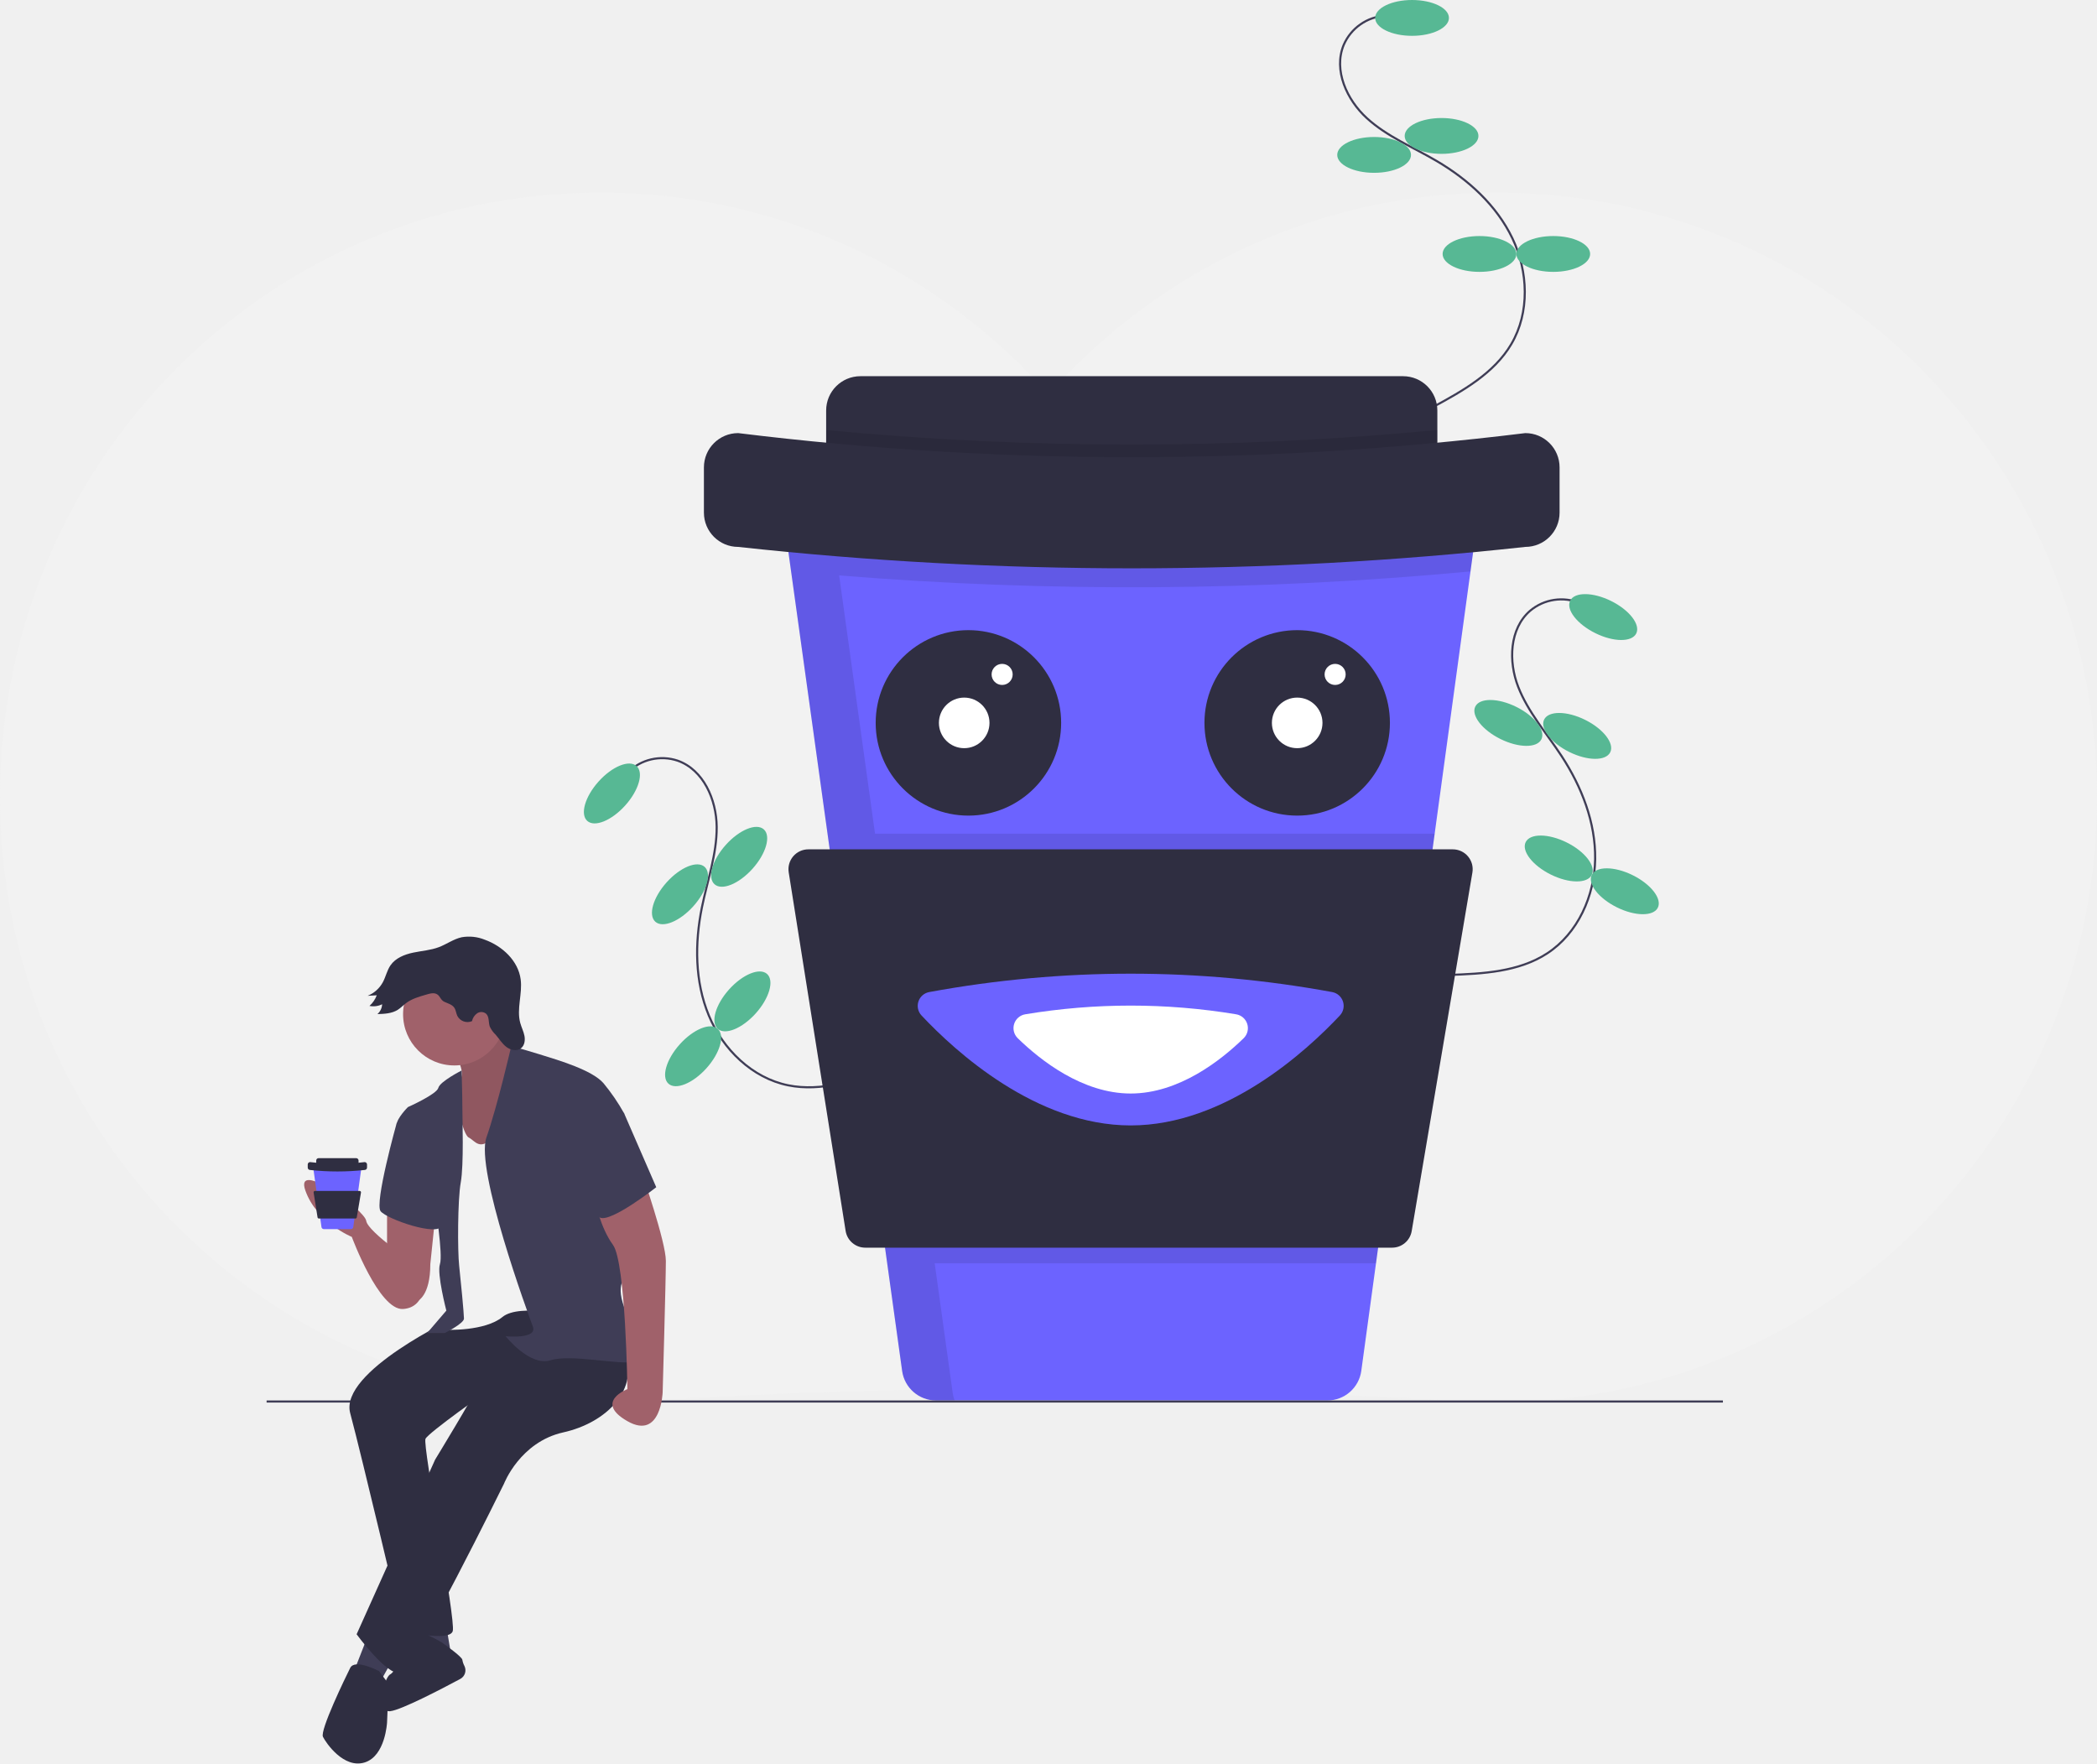
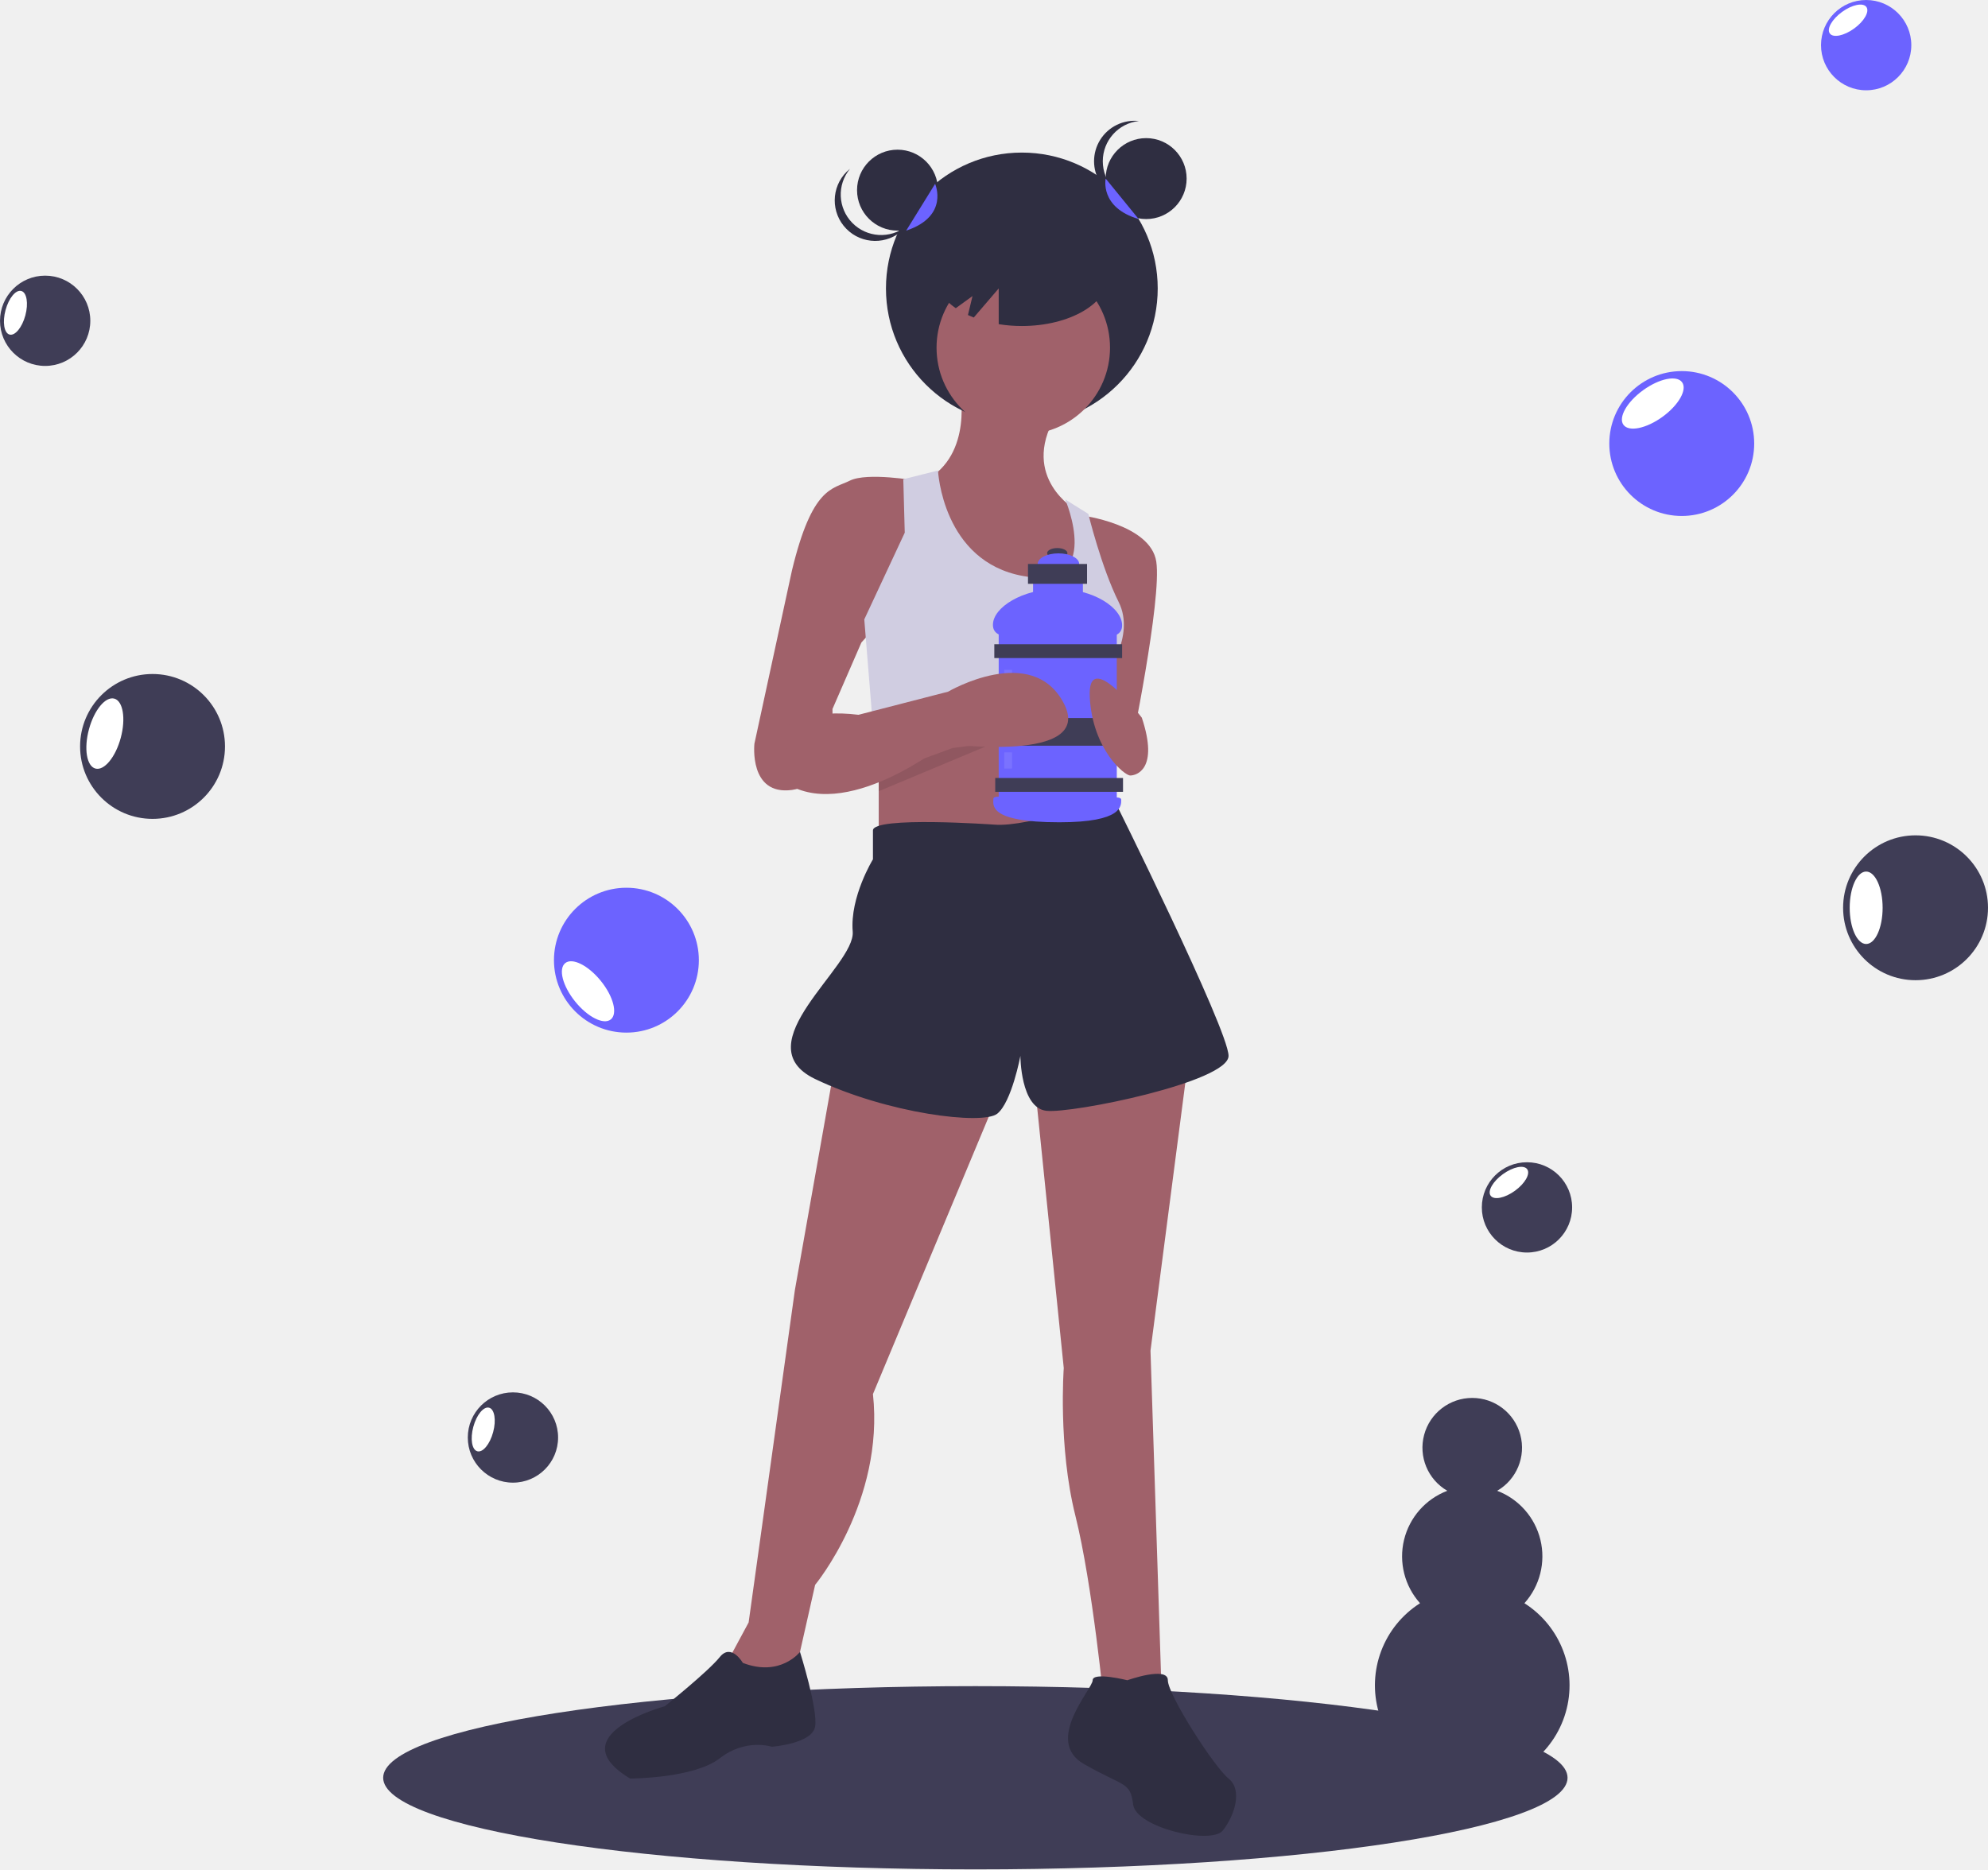
- <svg xmlns="http://www.w3.org/2000/svg" id="b49f4f68-d79e-4476-a14b-b3f27440c724" data-name="Layer 1" width="995.001" height="836.749" viewBox="0 0 995.001 836.749">
-   <path d="M813.829,123.003C728.844,122.613,652.462,159.695,600,218.773c-52.462-59.078-128.844-96.16-213.829-95.77C226.586,123.736,99.4,255.113,102.557,415.789,105.618,571.622,232.02,697,387.5,697q9.048,0,17.96-.561a3110.914,3110.914,0,0,1,389.08,0q8.909.558,17.96.561c155.48,0,281.881-125.378,284.943-281.211C1100.6,255.114,973.414,123.736,813.829,123.003Z" transform="translate(-102.4993 -31.62564)" fill="#f2f2f2" />
-   <path d="M759.881,39.083a22.982,22.982,0,0,0-19.81,13.851c-4.954,11.974,1.424,26.039,10.999,34.77s21.874,13.722,33.048,20.282c15.01,8.811,28.497,21.043,36.007,36.744s8.309,35.15-.519,50.15c-8.194,13.922-23.093,22.255-37.302,29.94" transform="translate(-102.4993 -31.62564)" fill="none" stroke="#3f3d56" stroke-miterlimit="10" />
-   <ellipse cx="670.001" cy="8.5" rx="17.5" ry="8.5" fill="#57b894" />
-   <ellipse cx="684.001" cy="64.5" rx="17.5" ry="8.5" fill="#57b894" />
-   <ellipse cx="652.001" cy="73.5" rx="17.5" ry="8.5" fill="#57b894" />
-   <ellipse cx="702.001" cy="120.5" rx="17.5" ry="8.5" fill="#57b894" />
-   <ellipse cx="737.001" cy="120.5" rx="17.5" ry="8.5" fill="#57b894" />
-   <path d="M852.361,317.873a22.982,22.982,0,0,0-23.902,3.605c-9.759,8.525-10.295,23.959-5.598,36.036s13.497,22.013,20.592,32.856c9.53,14.564,16.177,31.515,15.927,48.918s-8.177,35.181-22.751,44.695c-13.527,8.831-30.577,9.674-46.721,10.244" transform="translate(-102.4993 -31.62564)" fill="none" stroke="#3f3d56" stroke-miterlimit="10" />
-   <ellipse cx="863.202" cy="324.415" rx="8.5" ry="17.5" transform="translate(86.47962 921.9046) rotate(-63.61541)" fill="#57b894" />
-   <ellipse cx="850.858" cy="380.803" rx="8.5" ry="17.5" transform="translate(29.10678 942.1756) rotate(-63.61541)" fill="#57b894" />
-   <ellipse cx="818.191" cy="374.645" rx="8.5" ry="17.5" transform="translate(16.47393 909.4907) rotate(-63.61541)" fill="#57b894" />
-   <ellipse cx="842.096" cy="438.969" rx="8.5" ry="17.5" transform="translate(-27.86756 966.6443) rotate(-63.61541)" fill="#57b894" />
-   <ellipse cx="873.451" cy="454.522" rx="8.5" ry="17.5" transform="translate(-24.38063 1003.374) rotate(-63.61541)" fill="#57b894" />
-   <path d="M400.503,398.035a22.982,22.982,0,0,1,23.543-5.478c12.217,4.318,18.417,18.463,18.512,31.42s-4.412,25.442-7.001,38.139c-3.478,17.054-3.394,35.261,3.266,51.341s20.593,29.673,37.65,33.132c15.832,3.21,31.988-2.303,47.202-7.736" transform="translate(-102.4993 -31.62564)" fill="none" stroke="#3f3d56" stroke-miterlimit="10" />
-   <ellipse cx="392.844" cy="408.118" rx="17.5" ry="8.5" transform="translate(-275.7902 395.9378) rotate(-48.05964)" fill="#57b894" />
-   <ellipse cx="425.143" cy="455.96" rx="17.5" ry="8.5" transform="translate(-300.6654 435.8289) rotate(-48.05964)" fill="#57b894" />
-   <ellipse cx="453.225" cy="438.172" rx="17.5" ry="8.5" transform="translate(-278.121 450.8182) rotate(-48.05964)" fill="#57b894" />
-   <ellipse cx="454.767" cy="506.777" rx="17.5" ry="8.5" transform="translate(-328.6405 474.7181) rotate(-48.05964)" fill="#57b894" />
-   <ellipse cx="431.375" cy="532.812" rx="17.5" ry="8.5" transform="translate(-355.7639 465.9519) rotate(-48.05964)" fill="#57b894" />
-   <path d="M802.98,282.586l-2.75,20.17-17,124.46-27.84,203.82-6.97,51.03a16.255,16.255,0,0,1-16.11,14.06H546.66a16.26,16.26,0,0,1-16.11-14.02l-7.09-51.07-28.31-203.82-17.3-124.55-2.78-20.04a16.255,16.255,0,0,1,16.1-18.5h295.7A16.266,16.266,0,0,1,802.98,282.586Z" transform="translate(-102.4993 -31.62564)" fill="#6c63ff" />
-   <rect x="392.001" y="178.5" width="290" height="54" rx="16.26" fill="#2f2e41" />
-   <path d="M784.5,235.646v12.22a16.26,16.26,0,0,1-16.26,16.26H510.76a16.26,16.26,0,0,1-16.26-16.26v-12.19A1527,1527,0,0,0,784.5,235.646Z" transform="translate(-102.4993 -31.62564)" opacity="0.1" />
-   <circle cx="459.501" cy="343" r="44" fill="#2f2e41" />
-   <circle cx="615.501" cy="343" r="44" fill="#2f2e41" />
-   <circle cx="457.501" cy="343" r="12" fill="#fff" />
-   <circle cx="475.501" cy="320" r="5" fill="#fff" />
-   <circle cx="615.501" cy="343" r="12" fill="#fff" />
-   <circle cx="633.501" cy="320" r="5" fill="#fff" />
-   <path d="M802.055,274.626h.002c-.005-.012-.011-.024-.015-.036a16.257,16.257,0,0,0-1.641-3.186l-.002-.003c-.196-.295-.403-.58-.618-.86-.072-.094-.145-.186-.219-.278a16.372,16.372,0,0,0-2.073-2.161c-.169-.147-.339-.291-.513-.431-.196-.156-.393-.31-.597-.458-.254-.185-.517-.359-.782-.529-.209-.134-.419-.265-.635-.39q-.5-.289-1.022-.544c-.166-.08-.334-.155-.503-.23q-.499-.221-1.015-.409c-.139-.05-.275-.106-.415-.153q-.715-.238-1.459-.411c-.121-.028-.246-.048-.368-.073q-.608-.126-1.234-.206c-.151-.019-.301-.039-.453-.054-.534-.053-1.073-.089-1.622-.089l-.001-0H491.17a16.304,16.304,0,0,0-16.101,18.496l.47,3.381L477.85,302.666l.003 0L495.151,427.216H495.15l22.708,163.49,12.694,91.398a16.259,16.259,0,0,0,16.104,14.022h8.81a16.24,16.24,0,0,1-.915-3.522l-8.551-61.568H755.39l27.84-203.82H517.693L500.671,304.659A1718.367,1718.367,0,0,0,800.23,302.756l2.75-20.17A16.137,16.137,0,0,0,802.055,274.626Z" transform="translate(-102.4993 -31.62564)" opacity="0.1" />
-   <path d="M826.241,291.126a1720.993,1720.993,0,0,1-373.482,0,16.259,16.259,0,0,1-16.259-16.259v-21.482a16.259,16.259,0,0,1,16.259-16.259,1530.249,1530.249,0,0,0,373.482,0,16.259,16.259,0,0,1,16.259,16.259v21.482A16.259,16.259,0,0,1,826.241,291.126Z" transform="translate(-102.4993 -31.62564)" fill="#2f2e41" />
-   <path d="M763.034,623.626H513.049a9.428,9.428,0,0,1-9.311-7.95L476.731,445.531a9.428,9.428,0,0,1,9.311-10.906H791.842a9.428,9.428,0,0,1,9.295,11.002L772.33,615.772A9.428,9.428,0,0,1,763.034,623.626Z" transform="translate(-102.4993 -31.62564)" fill="#2f2e41" />
-   <path d="M734.589,502.347a6.662,6.662,0,0,1,3.653,11.12c-15.861,16.907-54.318,52.159-99.242,52.159s-83.381-35.252-99.242-52.159a6.662,6.662,0,0,1,3.653-11.12,528.227,528.227,0,0,1,191.178,0Z" transform="translate(-102.4993 -31.62564)" fill="#6c63ff" />
-   <path d="M688.998,512.89a6.663,6.663,0,0,1,3.621,11.332c-10.741,10.473-30.732,26.264-53.619,26.264s-42.878-15.792-53.619-26.264a6.663,6.663,0,0,1,3.621-11.332,305.156,305.156,0,0,1,99.996,0Z" transform="translate(-102.4993 -31.62564)" fill="#fff" />
-   <line x1="126.501" y1="665" x2="817.501" y2="665" fill="none" stroke="#3f3d56" stroke-miterlimit="10" />
-   <path d="M286.152,604.07V632.201l14.445,16.726s6.082-2.281,6.082-17.487l2.281-22.048Z" transform="translate(-102.4993 -31.62564)" fill="#a0616a" />
-   <path d="M300.597,632.201s-23.569-15.966-24.329-21.288-34.213-29.651-28.891-14.445,22.048,22.048,22.048,22.048,12.925,34.973,24.329,34.213S305.159,637.523,300.597,632.201Z" transform="translate(-102.4993 -31.62564)" fill="#a0616a" />
-   <polygon points="211.783 771.64 214.064 785.325 201.899 782.284 201.899 771.64 211.783 771.64" fill="#3f3d56" />
-   <path d="M312.002,810.869s-14.06-8.33-14.633-4.545-6.655,18.23-9.696,19.751-6.843,18.247,0,17.487c5.3-.589,24.738-10.755,33.234-15.31a4.643,4.643,0,0,0,1.996-6.067,9.579,9.579,0,0,1-1.017-2.952C321.885,817.711,312.002,810.869,312.002,810.869Z" transform="translate(-102.4993 -31.62564)" fill="#2f2e41" />
-   <path d="M318.844,656.53s-55.501,25.85-50.179,45.617,25.09,103.399,25.09,103.399,22.048,5.322,23.569,0-14.445-88.193-12.925-91.235S334.05,691.503,334.05,691.503L391.832,667.174l-24.329-22.809Z" transform="translate(-102.4993 -31.62564)" fill="#2f2e41" />
-   <polygon points="174.529 776.202 167.686 793.689 179.851 799.011 187.454 785.325 174.529 776.202" fill="#3f3d56" />
-   <path d="M318.084,531.843s6.843,9.123,1.521,13.685-1.521,21.288-1.521,21.288l6.843,19.007,27.37-5.322V549.33l-1.521-15.206s-13.685-12.925-15.206-22.809S318.084,531.843,318.084,531.843Z" transform="translate(-102.4993 -31.62564)" fill="#a0616a" />
-   <path d="M318.084,531.843s6.843,9.123,1.521,13.685-1.521,21.288-1.521,21.288l6.843,19.007,27.37-5.322V549.33l-1.521-15.206s-13.685-12.925-15.206-22.809S318.084,531.843,318.084,531.843Z" transform="translate(-102.4993 -31.62564)" opacity="0.1" />
-   <path d="M363.701,650.448s-35.734,39.535-35.734,41.056-19.007,32.692-19.007,32.692l-37.254,82.871s14.445,19.767,20.528,18.247,49.419-89.714,49.419-89.714,7.603-19.767,28.131-24.329,36.494-20.528,28.891-38.775S363.701,650.448,363.701,650.448Z" transform="translate(-102.4993 -31.62564)" fill="#2f2e41" />
-   <circle cx="215.585" cy="481.21" r="24.329" fill="#a0616a" />
-   <path d="M318.844,552.371s3.041,17.487,6.082,19.007,5.322,6.843,12.165-.76,12.925-22.809,12.925-22.809l23.569,28.891,2.281,79.83s-26.61-6.843-34.973,0-26.61,6.082-26.61,6.082l3.801-15.206-3.041-25.85.76-23.569.76-16.726Z" transform="translate(-102.4993 -31.62564)" fill="#f2f2f2" />
-   <path d="M321.523,539.574s-10.281,5.194-11.042,8.235-14.445,9.123-14.445,9.123-5.322,5.322-5.322,8.363S308.961,603.31,308.961,603.31s3.801,23.569,2.281,28.131,3.041,22.048,3.041,22.048l-9.123,10.644h8.363s9.123-4.562,9.123-6.843-1.521-18.247-2.281-25.09-.76-31.172.76-39.535.76-30.412.76-35.734S321.523,539.574,321.523,539.574Z" transform="translate(-102.4993 -31.62564)" fill="#3f3d56" />
-   <path d="M345.074,528.029s3.421.773,13.305,3.814,25.09,7.603,30.412,13.685a94.247,94.247,0,0,1,9.884,14.445l-3.041,54.741s6.082,11.404,5.322,17.487-6.843,6.843-2.281,19.767,13.685,24.329,5.322,25.85-30.412-3.801-40.295-.76-21.288-11.404-21.288-11.404,15.206,1.521,12.925-4.562-27.37-74.508-22.048-89.714S345.074,528.029,345.074,528.029Z" transform="translate(-102.4993 -31.62564)" fill="#3f3d56" />
-   <path d="M294.515,561.494l-3.801,3.041s-10.644,38.014-7.603,41.816,27.37,12.165,28.891,6.843S294.515,561.494,294.515,561.494Z" transform="translate(-102.4993 -31.62564)" fill="#3f3d56" />
-   <path d="M407.038,588.104s11.404,32.692,11.404,41.816-1.521,62.344-1.521,62.344-.76,22.809-16.726,13.685,0-15.206,0-15.206-.76-60.063-6.843-68.426-8.363-20.528-8.363-20.528Z" transform="translate(-102.4993 -31.62564)" fill="#a0616a" />
-   <path d="M282.35,824.554s-11.404-6.082-13.685-1.521-14.445,29.651-12.925,32.692,9.884,15.206,19.767,12.165,10.644-19.007,10.644-19.007l.76-18.247Z" transform="translate(-102.4993 -31.62564)" fill="#2f2e41" />
-   <path d="M313.32,506.959c1.676.789,3.664,1.26,4.717,2.784.78,1.129.858,2.596,1.427,3.845a5.437,5.437,0,0,0,6.995,2.558,6.032,6.032,0,0,1,2.46-3.736,3.583,3.583,0,0,1,4.254.234c1.567,1.494,1.012,4.099,1.744,6.137a12.953,12.953,0,0,0,2.786,3.82c1.664,1.92,2.99,4.172,4.994,5.734s5.043,2.239,7.034.66c1.674-1.327,2.021-3.776,1.615-5.874s-1.415-4.029-1.983-6.088c-1.848-6.692,1.098-13.836.187-20.718-1.168-8.818-8.663-15.784-17.029-18.807a19.922,19.922,0,0,0-10.994-1.165c-3.826.854-7.094,3.29-10.759,4.683-3.919,1.49-8.18,1.75-12.28,2.621s-8.321,2.555-10.7,6.006c-1.66,2.407-2.23,5.397-3.606,7.977a14.311,14.311,0,0,1-7.249,6.494l4.335-.247a12.777,12.777,0,0,1-3.454,5.041,9.269,9.269,0,0,0,6.001-.793,6.523,6.523,0,0,1-2.237,4.676c3.336-.1,6.853-.254,9.672-2.041,1.381-.875,2.506-2.094,3.806-3.086,2.769-2.115,6.205-3.118,9.554-4.079,1.759-.505,3.875-1.207,5.466-.075C311.398,504.462,311.607,506.153,313.32,506.959Z" transform="translate(-102.4993 -31.62564)" fill="#2f2e41" />
-   <path d="M387.27,550.85l11.404,9.123,15.206,34.973s-21.288,16.726-26.61,14.445-14.445-42.576-14.445-42.576Z" transform="translate(-102.4993 -31.62564)" fill="#3f3d56" />
-   <path d="M273.91,586.172l-.191,1.398-1.178,8.623-1.929,14.122-.483,3.536a1.126,1.126,0,0,1-1.116.974h-12.863a1.127,1.127,0,0,1-1.116-.971l-.491-3.539-1.962-14.122-1.199-8.63-.193-1.389a1.126,1.126,0,0,1,1.116-1.282H272.794A1.127,1.127,0,0,1,273.91,586.172Z" transform="translate(-102.4993 -31.62564)" fill="#6c63ff" />
-   <rect x="150.037" y="549.526" width="20.093" height="3.742" rx="1.127" fill="#2f2e41" />
-   <path d="M275.522,586.763a119.242,119.242,0,0,1-25.878,0,1.127,1.127,0,0,1-1.127-1.127v-1.488a1.127,1.127,0,0,1,1.127-1.127,106.027,106.027,0,0,0,25.878,0,1.127,1.127,0,0,1,1.127,1.127v1.488A1.127,1.127,0,0,1,275.522,586.763Z" transform="translate(-102.4993 -31.62564)" fill="#2f2e41" />
-   <path d="M271.142,609.801H253.821a.653.653,0,0,1-.645-.551l-1.871-11.789a.653.653,0,0,1,.645-.756h21.188a.653.653,0,0,1,.644.762l-1.996,11.789A.653.653,0,0,1,271.142,609.801Z" transform="translate(-102.4993 -31.62564)" fill="#2f2e41" />
+ <svg xmlns="http://www.w3.org/2000/svg" id="aaa444b1-ec30-4a51-a2af-6b879f86a07d" data-name="Layer 1" width="817.439" height="768.793" viewBox="0 0 817.439 768.793">
+   <ellipse cx="401.055" cy="731.114" rx="243.5" ry="37.679" fill="#3f3d56" />
+   <path d="M585.888,225.235s5.944,27.342-14.265,38.041c0,0,4.755,60.627,35.663,61.816s30.908-32.097,30.908-32.097l-4.755-17.831s-22.587-13.076-8.321-38.041Z" transform="translate(-191.2803 -65.60326)" fill="#a0616a" />
+   <circle cx="420.166" cy="118.619" r="55.872" fill="#2f2e41" />
+   <polygon points="361.323 286.829 361.323 353.4 459.99 349.834 452.857 284.452 361.323 286.829" fill="#a0616a" />
+   <circle cx="420.761" cy="142.989" r="35.663" fill="#a0616a" />
+   <path d="M568.057,263.275s-20.209-3.566-27.342,0-15.454,2.378-23.775,36.852l-15.454,71.326s-2.378,21.398,15.454,19.02,16.643-33.285,16.643-33.285l11.888-27.342L566.868,306.071Z" transform="translate(-191.2803 -65.60326)" fill="#a0616a" />
+   <path d="M635.816,277.54s28.53,3.566,30.908,19.02-10.699,78.459-10.699,78.459l-20.209-20.209L646.515,315.581Z" transform="translate(-191.2803 -65.60326)" fill="#a0616a" />
+   <path d="M562.707,262.681l.594,21.992L546.659,320.336l3.566,43.984,95.389.287-.287-20.496s13.076-16.643,5.944-30.908-12.482-36.257-12.482-36.257l-9.51-5.944s16.048,37.446-17.237,31.502-35.069-43.39-35.069-43.39Z" transform="translate(-191.2803 -65.60326)" fill="#d0cde1" />
+   <path d="M534.771,502.217l-16.643,93.912-19.02,136.708-8.321,15.454,7.133,15.454,20.209-9.51L526.45,717.384s28.53-34.474,23.775-78.459L601.342,516.482Z" transform="translate(-191.2803 -65.60326)" fill="#a0616a" />
+   <path d="M616.796,511.727l11.888,116.499s-2.378,32.097,4.755,60.627,11.888,78.459,11.888,78.459h23.775l-4.755-146.218,15.454-118.877Z" transform="translate(-191.2803 -65.60326)" fill="#a0616a" />
+   <path d="M600.153,404.738s-49.928-3.566-49.928,2.378v11.888s-9.51,15.454-8.321,29.719-45.173,46.362-15.454,60.627,68.948,19.02,74.892,14.265,9.51-23.775,9.51-23.775,0,21.398,10.699,22.587,74.892-11.888,74.892-22.587-47.572-106.395-47.572-106.395S614.419,405.927,600.153,404.738Z" transform="translate(-191.2803 -65.60326)" fill="#2f2e41" />
+   <path d="M496.731,749.48s-4.755-8.321-9.51-2.378-22.587,20.209-22.587,20.209S420.65,779.2,450.369,797.031c0,0,26.153,0,36.852-8.321s21.398-4.755,21.398-4.755,16.643-1.189,17.831-8.321-6.227-30.671-6.227-30.671S512.185,755.424,496.731,749.48Z" transform="translate(-191.2803 -65.60326)" fill="#2f2e41" />
+   <path d="M654.837,756.613s-14.265-3.566-14.265,0-20.209,24.964-3.566,34.474,19.02,7.133,20.209,16.643,32.097,16.643,36.852,10.699,8.321-16.643,2.378-21.398-24.964-34.474-24.964-40.418S654.837,756.613,654.837,756.613Z" transform="translate(-191.2803 -65.60326)" fill="#2f2e41" />
+   <ellipse cx="434.741" cy="227.477" rx="4.173" ry="2.087" fill="#3f3d56" />
+   <ellipse cx="435.216" cy="231.934" rx="8.536" ry="4.363" fill="#6c63ff" />
+   <rect x="424.782" y="234.59" width="20.487" height="14.986" fill="#6c63ff" />
+   <rect x="410.65" y="258.018" width="48.562" height="73.413" fill="#6c63ff" />
+   <path d="M652.674,322.767c0,7.229-11.91,4.742-26.368,4.742s-26.747,2.297-26.747-4.932,12.289-14.796,26.747-14.796S652.674,315.538,652.674,322.767Z" transform="translate(-191.2803 -65.60326)" fill="#6c63ff" />
+   <rect x="408.848" y="264.942" width="52.546" height="5.691" fill="#3f3d56" />
+   <rect x="409.227" y="319.954" width="52.546" height="5.691" fill="#3f3d56" />
+   <rect x="408.848" y="295.293" width="52.546" height="11.382" fill="#3f3d56" />
+   <path d="M652.295,394.473c0,2.41.765,9.295-25.419,9.295-29.593,0-27.127-7.265-27.127-9.675s13.088.948,27.127.948S652.295,392.063,652.295,394.473Z" transform="translate(-191.2803 -65.60326)" fill="#6c63ff" />
+   <rect x="422.696" y="231.934" width="24.281" height="8.157" fill="#3f3d56" />
+   <rect x="412.926" y="275.47" width="3.225" height="17.831" fill="#fff" opacity="0.1" />
+   <rect x="412.926" y="309.425" width="3.225" height="6.639" fill="#fff" opacity="0.1" />
+   <path d="M660.78,360.754s-22.587-29.719-21.398-8.321,14.265,32.097,16.643,32.097S667.913,382.152,660.78,360.754Z" transform="translate(-191.2803 -65.60326)" fill="#a0616a" />
+   <path d="M552.603,383.647c1.783.288,30.314-10.411,30.314-10.411l17.831-2.378-48.145,20.134Z" transform="translate(-191.2803 -65.60326)" opacity="0.1" />
+   <path d="M515.751,363.132s9.51-5.944,28.53-3.566l36.852-9.51s34.474-20.209,47.551,4.755S579.944,371.453,579.944,371.453s-41.607,33.285-66.571,15.454Z" transform="translate(-191.2803 -65.60326)" fill="#a0616a" />
+   <circle cx="369.05" cy="78.201" r="16.643" fill="#2f2e41" />
+   <circle cx="471.283" cy="73.446" r="16.643" fill="#2f2e41" />
+   <path d="M644.732,131.917a16.642,16.642,0,0,1,14.86-16.544,16.643,16.643,0,1,0,0,33.089A16.642,16.642,0,0,1,644.732,131.917Z" transform="translate(-191.2803 -65.60326)" fill="#2f2e41" />
+   <path d="M541.734,157.266a16.642,16.642,0,0,1-.965-22.217,16.81,16.81,0,0,0-1.343,1.178,16.643,16.643,0,0,0,23.295,23.775,16.812,16.812,0,0,0,1.205-1.318A16.642,16.642,0,0,1,541.734,157.266Z" transform="translate(-191.2803 -65.60326)" fill="#2f2e41" />
+   <path d="M611.447,158.07c-19.696,0-35.663,9.314-35.663,20.803,0,5.141,3.209,9.839,8.507,13.469l6.866-4.975-1.867,7.793c.775.359,1.566.706,2.391,1.028l10.256-11.966v14.7a59.869,59.869,0,0,0,9.51.754c19.696,0,35.663-9.314,35.663-20.803S631.143,158.07,611.447,158.07Z" transform="translate(-191.2803 -65.60326)" fill="#2f2e41" />
+   <path d="M645.921,139.049s-2.585,11.888,13.567,16.643" transform="translate(-191.2803 -65.60326)" fill="#6c63ff" />
+   <path d="M575.784,141.213s5.944,13.29-11.888,19.234" transform="translate(-191.2803 -65.60326)" fill="#6c63ff" />
+   <path d="M818.1,724.937a28.843,28.843,0,0,0-11.205-46.239,20.471,20.471,0,1,0-20.503,0,28.843,28.843,0,0,0-11.205,46.239,40.012,40.012,0,1,0,42.914,0Z" transform="translate(-191.2803 -65.60326)" fill="#3f3d56" />
+   <circle cx="257.572" cy="394.878" r="29.789" fill="#6c63ff" />
+   <ellipse cx="433.066" cy="473.261" rx="6.77" ry="14.895" transform="translate(-392.5884 312.3069) rotate(-38.9914)" fill="#fff" />
+   <circle cx="62.722" cy="306.977" r="29.789" fill="#3f3d56" />
+   <ellipse cx="234.392" cy="367.293" rx="14.895" ry="6.77" transform="translate(-372.5369 432.3791) rotate(-74.90993)" fill="#fff" />
+   <circle cx="18.569" cy="131.924" r="18.564" fill="#3f3d56" />
+   <ellipse cx="197.628" cy="194.232" rx="9.282" ry="4.219" transform="translate(-232.6362 268.8763) rotate(-74.90993)" fill="#fff" />
+   <circle cx="210.916" cy="591.181" r="18.564" fill="#3f3d56" />
+   <ellipse cx="389.975" cy="653.489" rx="9.282" ry="4.219" transform="matrix(0.26034, -0.96552, 0.96552, 0.26034, -533.7859, 794.2864)" fill="#fff" />
+   <circle cx="787.65" cy="373.326" r="29.789" fill="#3f3d56" />
+   <ellipse cx="767.34" cy="373.326" rx="6.77" ry="14.895" fill="#fff" />
+   <circle cx="691.513" cy="182.406" r="29.789" fill="#6c63ff" />
+   <ellipse cx="870.878" cy="231.56" rx="14.895" ry="6.77" transform="translate(-161.5256 489.3146) rotate(-35.91853)" fill="#fff" />
+   <circle cx="767.34" cy="18.566" r="18.564" fill="#6c63ff" />
+   <ellipse cx="951.195" cy="73.918" rx="9.282" ry="4.219" transform="translate(-53.77544 506.4556) rotate(-35.91853)" fill="#fff" />
+   <circle cx="627.873" cy="496.545" r="18.564" fill="#3f3d56" />
+   <ellipse cx="811.728" cy="551.897" rx="9.282" ry="4.219" transform="translate(-360.6937 515.5263) rotate(-35.91853)" fill="#fff" />
</svg>
